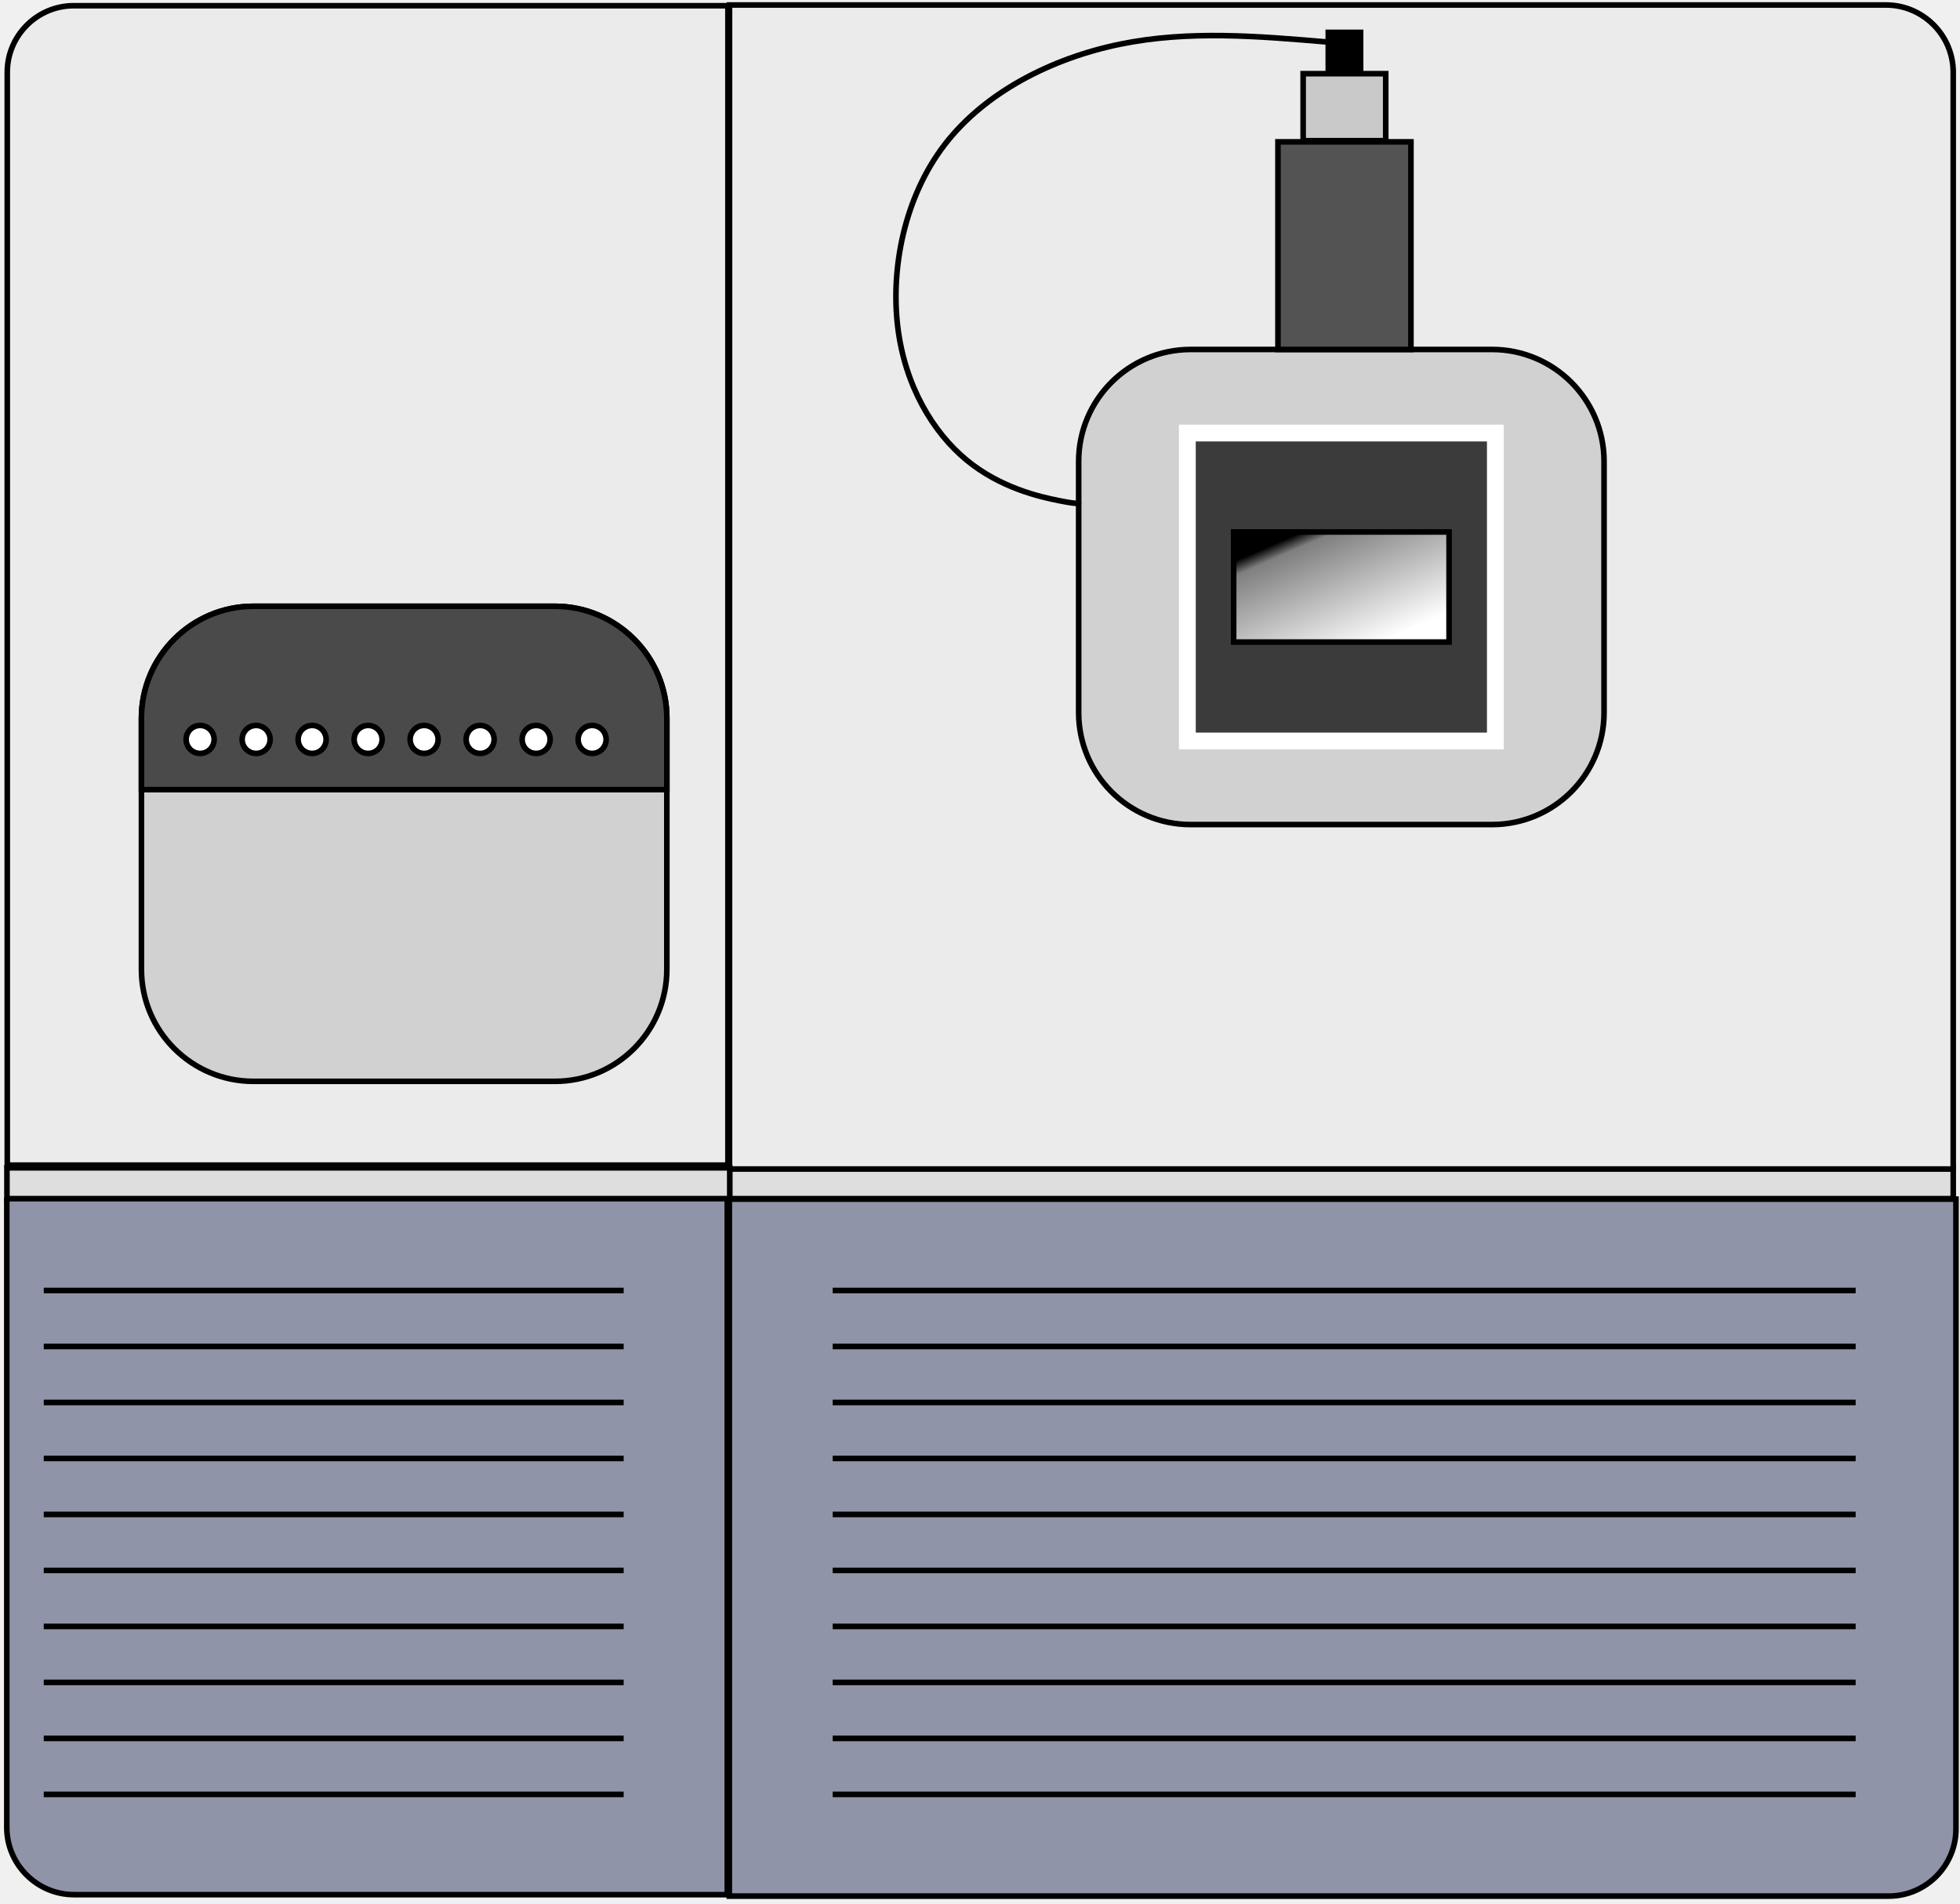
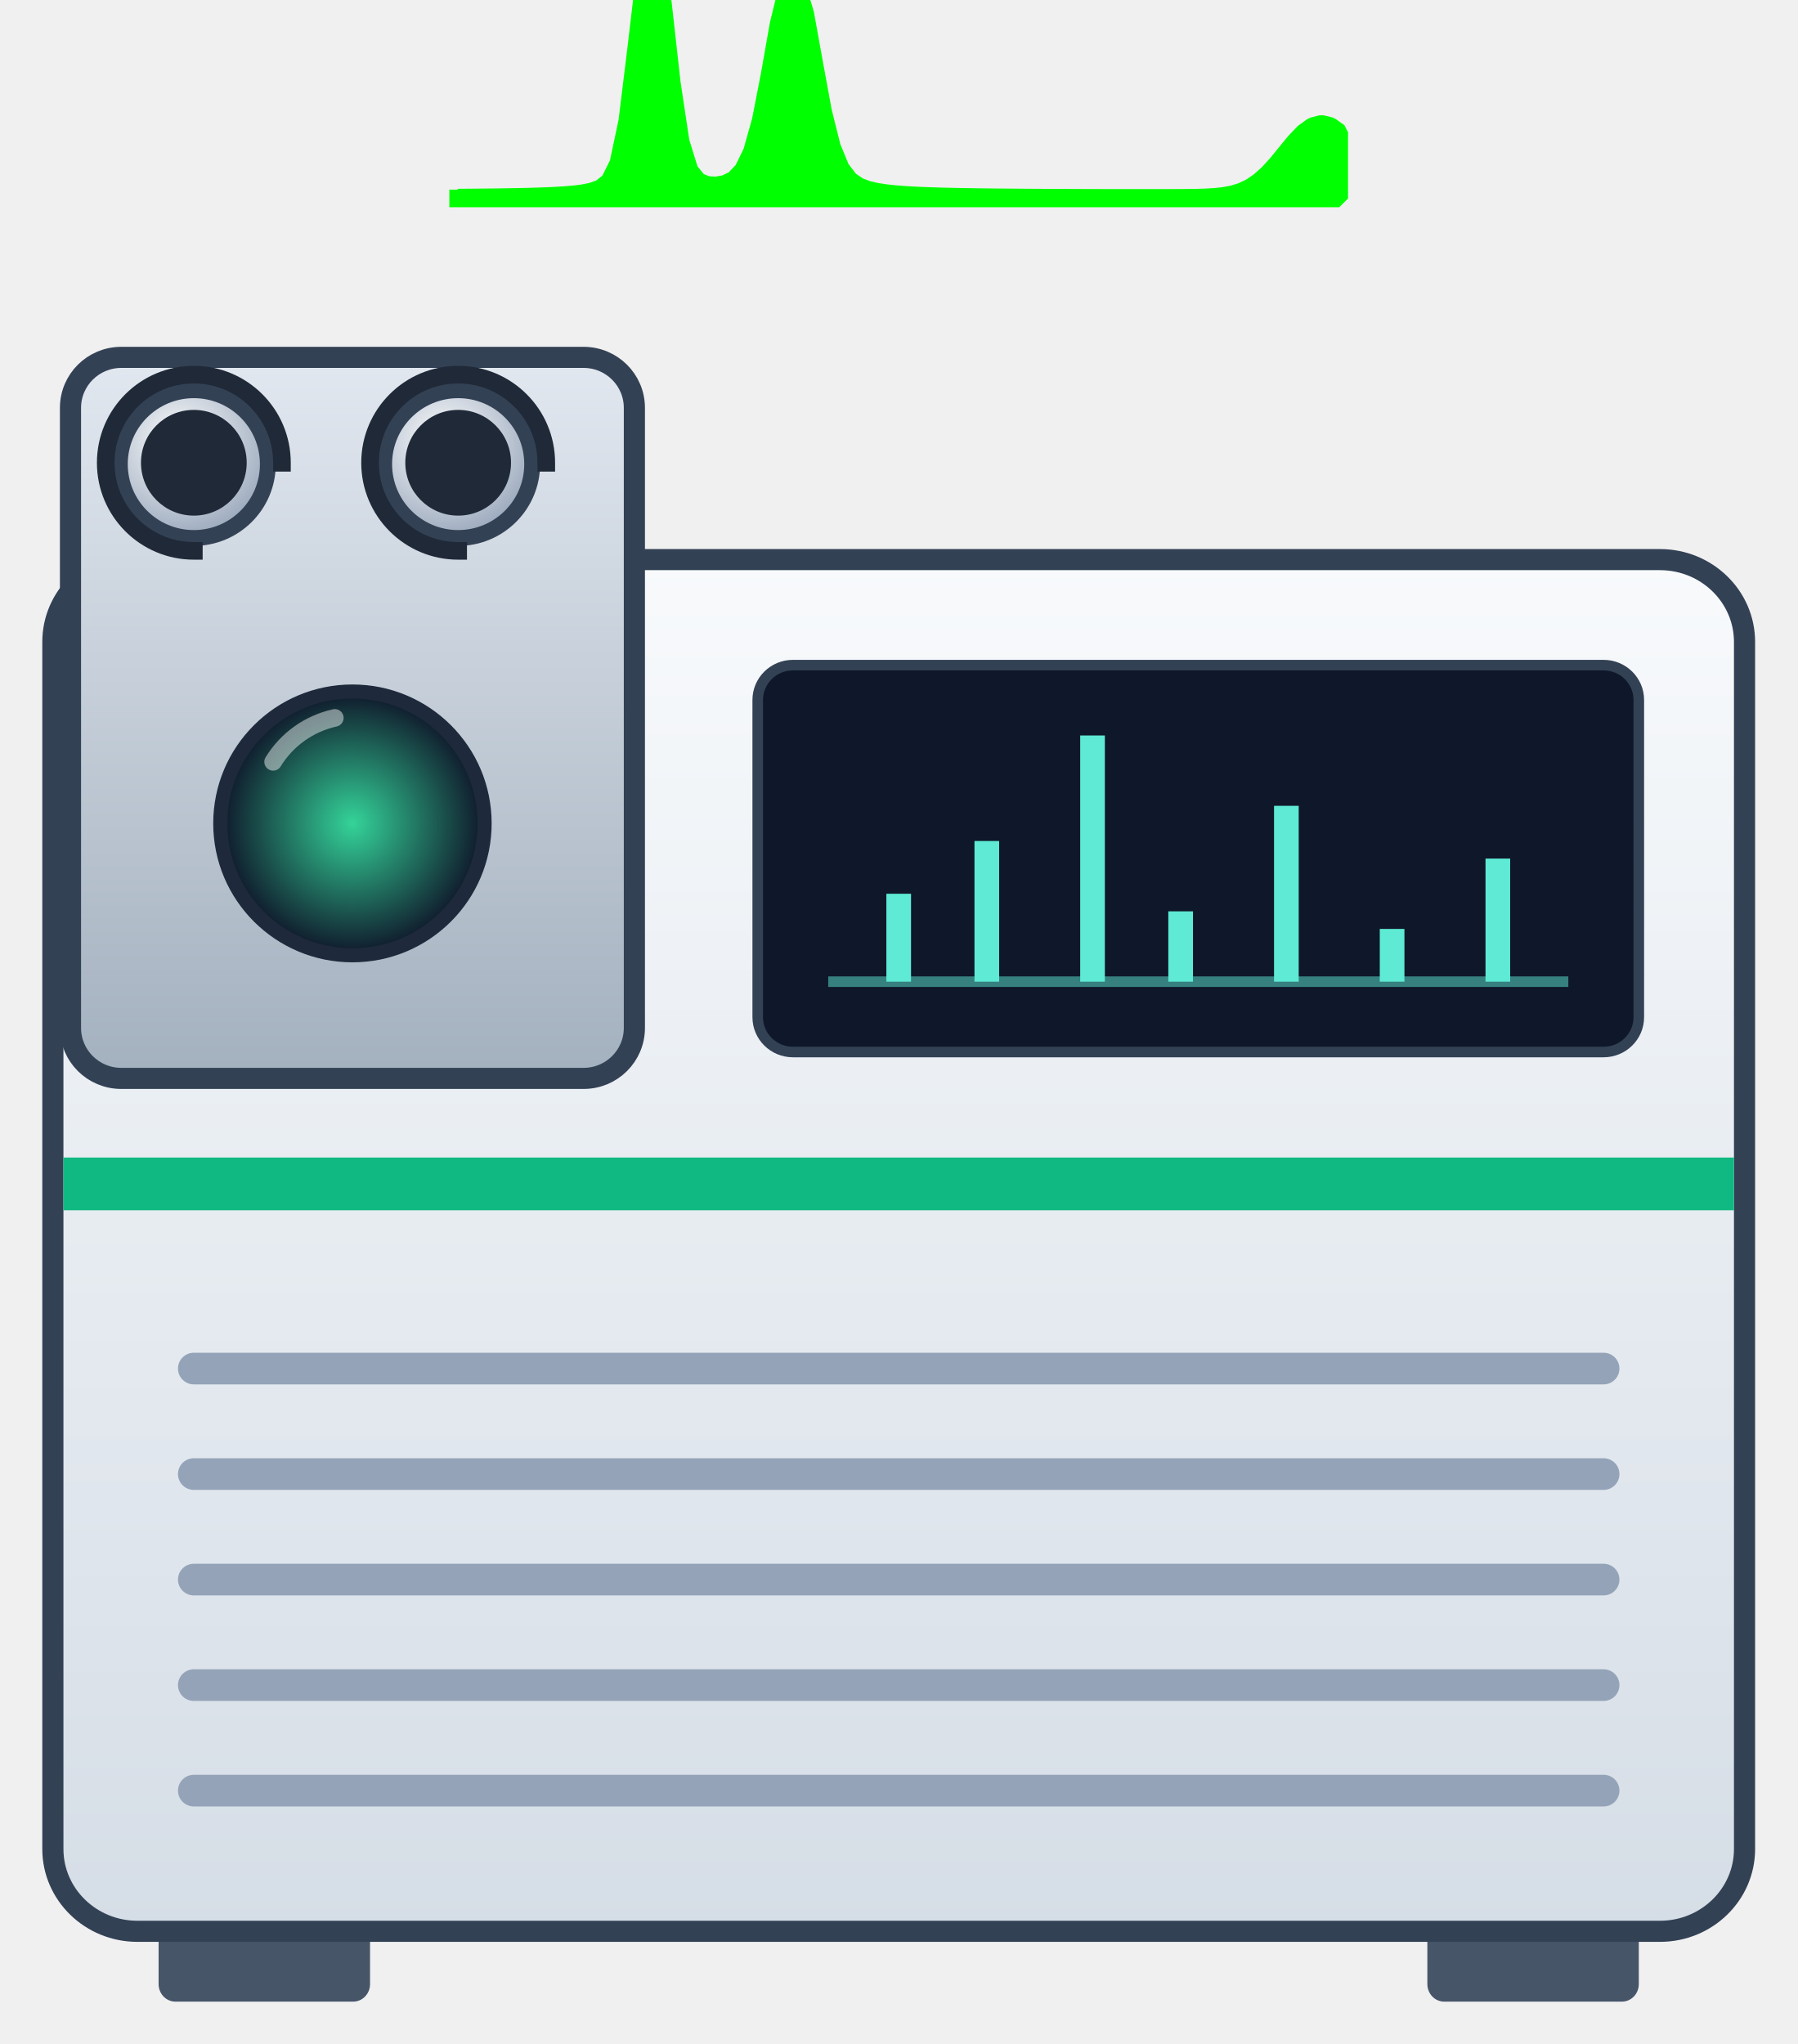
- <svg xmlns="http://www.w3.org/2000/svg" xml:space="preserve" width="3.646in" height="3.542in" version="1.1" style="shape-rendering:geometricPrecision; text-rendering:geometricPrecision; image-rendering:optimizeQuality; fill-rule:evenodd; clip-rule:evenodd" viewBox="0 0 3645.83 3541.66">
+ <svg xmlns="http://www.w3.org/2000/svg" width="35.983mm" height="40.922mm" viewBox="0 0 102 115.476" version="1.2" baseProfile="tiny">
  <defs>
-     <style type="text/css">
-    
-     .str1 {stroke:white;stroke-width:31.25;stroke-miterlimit:2.613}
-     .str0 {stroke:black;stroke-width:10.41;stroke-miterlimit:2.613}
-     .fil3 {fill:none}
-     .fil10 {fill:#4A4A4A}
-     .fil9 {fill:black}
-     .fil5 {fill:#3B3B3B}
-     .fil7 {fill:#545353}
-     .fil0 {fill:#8F94A8}
-     .fil8 {fill:#C9C9C9}
-     .fil4 {fill:#D1D1D1}
-     .fil1 {fill:#DEDEDE}
-     .fil2 {fill:#EBEBEB}
-     .fil11 {fill:white}
-     .fil6 {fill:url(#id0)}
-    
-   </style>
-     <linearGradient id="id0" gradientUnits="userSpaceOnUse" x1="2445.8" y1="978.93" x2="2544.37" y2="1205.13">
-       <stop offset="0" style="stop-opacity:1; stop-color:black" />
-       <stop offset="0.102" style="stop-opacity:1; stop-color:#7F7F7F" />
-       <stop offset="1" style="stop-opacity:1; stop-color:white" />
+     <linearGradient gradientUnits="objectBoundingBox" x1="0" y1="0" x2="0" y2="1" id="gradient1">
+       <stop offset="0" stop-color="#f8fafc" stop-opacity="1" />
+       <stop offset="1" stop-color="#d5dde6" stop-opacity="1" />
    </linearGradient>
+     <linearGradient gradientUnits="objectBoundingBox" x1="0" y1="0" x2="0" y2="1" id="gradient2">
+       <stop offset="0" stop-color="#e2e8f0" stop-opacity="1" />
+       <stop offset="1" stop-color="#a3b0be" stop-opacity="1" />
+     </linearGradient>
+     <radialGradient gradientUnits="objectBoundingBox" cx="0.5" cy="0.5" r="0.5" fx="0.5" fy="0.5" id="gradient3">
+       <stop offset="0" stop-color="#34d399" stop-opacity="1" />
+       <stop offset="1" stop-color="#0f172a" stop-opacity="1" />
+     </radialGradient>
+     <radialGradient gradientUnits="objectBoundingBox" cx="0.4" cy="0.35" r="0.7" fx="0.4" fy="0.35" id="gradient4">
+       <stop offset="0" stop-color="#ffffff" stop-opacity="1" />
+       <stop offset="1" stop-color="#94a3b8" stop-opacity="1" />
+     </radialGradient>
+     <radialGradient gradientUnits="objectBoundingBox" cx="0.4" cy="0.35" r="0.7" fx="0.4" fy="0.35" id="gradient5">
+       <stop offset="0" stop-color="#ffffff" stop-opacity="1" />
+       <stop offset="1" stop-color="#94a3b8" stop-opacity="1" />
+     </radialGradient>
  </defs>
-   <g id="Layer_x0020_1">
-     <path class="fil0 str0" d="M1356.63 2230.81l2281.7 0 0 1171.71c0,68.75 -56.25,125 -125,125l-2156.71 0 0 -1296.7z" />
-     <rect class="fil1 str0" x="1357.01" y="2172.61" width="2276.23" height="57.35" />
-     <path class="fil2 str0" d="M137.16 10.53l1216.87 0 0 2157.02 -1340.5 0 0 -2033.4c0,-68 55.63,-123.63 123.63,-123.63z" />
-     <path class="fil2 str0" d="M1356.96 2174.85l2276.25 0 0 -2040.65c0,-68.74 -56.25,-125 -125,-125l-2151.25 0 0 2165.65z" />
-     <path class="fil0 str0" d="M12.64 2228.11l1340.16 0 0 1296.7 -1215.16 0c-68.75,0 -125,-56.25 -125,-125l0 -1171.71z" />
-     <line class="fil3 str0" x1="1548.91" y1="2400.79" x2="3451.73" y2="2400.79" />
-     <line class="fil3 str0" x1="1548.91" y1="2504.95" x2="3451.73" y2="2504.95" />
-     <line class="fil3 str0" x1="1548.91" y1="2609.12" x2="3451.73" y2="2609.12" />
-     <line class="fil3 str0" x1="1548.91" y1="2713.28" x2="3451.73" y2="2713.28" />
-     <line class="fil3 str0" x1="1548.91" y1="2817.45" x2="3451.73" y2="2817.45" />
-     <line class="fil3 str0" x1="1548.91" y1="2921.61" x2="3451.73" y2="2921.61" />
-     <line class="fil3 str0" x1="1548.91" y1="3025.78" x2="3451.73" y2="3025.78" />
-     <line class="fil3 str0" x1="1548.91" y1="3129.94" x2="3451.73" y2="3129.94" />
-     <line class="fil3 str0" x1="1548.91" y1="3234.11" x2="3451.73" y2="3234.11" />
-     <line class="fil3 str0" x1="1548.91" y1="3338.28" x2="3451.73" y2="3338.28" />
-     <line class="fil3 str0" x1="81.39" y1="2400.79" x2="1160.09" y2="2400.79" />
-     <line class="fil3 str0" x1="81.39" y1="2504.95" x2="1160.09" y2="2504.95" />
-     <line class="fil3 str0" x1="81.39" y1="2609.12" x2="1160.09" y2="2609.12" />
-     <line class="fil3 str0" x1="81.39" y1="2713.28" x2="1160.09" y2="2713.28" />
-     <line class="fil3 str0" x1="81.39" y1="2817.45" x2="1160.09" y2="2817.45" />
-     <line class="fil3 str0" x1="81.39" y1="2921.61" x2="1160.09" y2="2921.61" />
-     <line class="fil3 str0" x1="81.39" y1="3025.78" x2="1160.09" y2="3025.78" />
-     <line class="fil3 str0" x1="81.39" y1="3129.94" x2="1160.09" y2="3129.94" />
-     <line class="fil3 str0" x1="81.39" y1="3234.11" x2="1160.09" y2="3234.11" />
-     <line class="fil3 str0" x1="81.39" y1="3338.28" x2="1160.09" y2="3338.28" />
-     <rect class="fil1 str0" x="12.9" y="2172.59" width="1344.54" height="57.35" />
-     <rect class="fil4 str0" x="2006.43" y="650.09" width="977.31" height="883.87" rx="208.33" ry="208.33" />
-     <rect class="fil5 str1" x="2208.62" y="805.57" width="572.92" height="572.92" />
-     <rect class="fil6 str0" x="2294.72" y="989.62" width="400.72" height="204.81" />
-     <rect class="fil7 str0" x="2377.14" y="263.79" width="247.38" height="386.3" />
-     <rect class="fil8 str0" x="2424.01" y="136.98" width="153.61" height="124.67" />
-     <rect class="fil9 str0" x="2470.76" y="60.15" width="60.11" height="73.46" />
-     <rect class="fil4 str0" x="263.09" y="1127.83" width="977.31" height="883.87" rx="208.33" ry="208.33" />
-     <path class="fil10 str0" d="M263.09 1469l977.31 0 0 -132.84c0,-114.59 -93.74,-208.33 -208.33,-208.33l-560.65 0c-114.59,0 -208.33,93.74 -208.33,208.33l0 132.84z" />
-     <circle class="fil11 str0" cx="372.28" cy="1375.59" r="26.04" />
-     <circle class="fil11 str0" cx="476.44" cy="1375.59" r="26.04" />
-     <circle class="fil11 str0" cx="580.61" cy="1375.59" r="26.04" />
-     <circle class="fil11 str0" cx="684.78" cy="1375.59" r="26.04" />
-     <circle class="fil11 str0" cx="788.94" cy="1375.59" r="26.04" />
-     <circle class="fil11 str0" cx="893.11" cy="1375.59" r="26.04" />
-     <circle class="fil11 str0" cx="997.27" cy="1375.59" r="26.04" />
-     <circle class="fil11 str0" cx="1101.44" cy="1375.59" r="26.04" />
-     <path class="fil3 str0" d="M2470.76 78.22c-130.03,-11.1 -260.06,-22.2 -387.24,3.89 -127.18,26.09 -251.51,89.37 -326.44,187.06 -74.93,97.69 -100.47,229.79 -87.15,339.14 13.32,109.35 65.5,195.93 128.06,247.56 62.56,51.62 135.5,68.27 171.97,75.49 36.47,7.22 36.47,5 36.47,2.78" />
+   <g fill="none" stroke="black" stroke-width="1" fill-rule="evenodd" stroke-linecap="square" stroke-linejoin="bevel">
+     <g fill="none" stroke="#000000" stroke-opacity="1" stroke-width="1" stroke-linecap="square" stroke-linejoin="bevel" transform="matrix(1,0,0,1,0,0)" font-family="MS Shell Dlg 2" font-size="8.25" font-weight="400" font-style="normal">
+ </g>
+     <g fill="none" stroke="#000000" stroke-opacity="1" stroke-width="1" stroke-linecap="square" stroke-linejoin="bevel" transform="matrix(1,0,0,1,0,0)" font-family="MS Shell Dlg 2" font-size="8.25" font-weight="400" font-style="normal">
+ </g>
+     <g fill="none" stroke="#000000" stroke-opacity="1" stroke-width="1" stroke-linecap="square" stroke-linejoin="bevel" transform="matrix(0.304878,0,0,0.304878,1,17.5244)" font-family="MS Shell Dlg 2" font-size="8.25" font-weight="400" font-style="normal">
+ </g>
+     <g fill="#475569" fill-opacity="1" stroke="none" transform="matrix(1,0,0,0.998026,1,17.5244)" font-family="MS Shell Dlg 2" font-size="8.25" font-weight="400" font-style="normal">
+       <path vector-effect="none" fill-rule="evenodd" d="M8,92 C8,91.448 8.43,91 8.96,91 L19.04,91 C19.57,91 20,91.448 20,92 L20,95 C20,95.552 19.57,96 19.04,96 L8.96,96 C8.43,96 8,95.552 8,95 L8,92" />
+     </g>
+     <g fill="#475569" fill-opacity="1" stroke="none" transform="matrix(1,0,0,0.998026,1,17.5244)" font-family="MS Shell Dlg 2" font-size="8.25" font-weight="400" font-style="normal">
+       <path vector-effect="none" fill-rule="evenodd" d="M80,92 C80,91.448 80.43,91 80.96,91 L91.04,91 C91.57,91 92,91.448 92,92 L92,95 C92,95.552 91.57,96 91.04,96 L80.96,96 C80.43,96 80,95.552 80,95 L80,92" />
+     </g>
+     <g fill="url(#gradient1)" stroke="none" transform="matrix(1,0,0,0.998026,1,17.5244)" font-family="MS Shell Dlg 2" font-size="8.25" font-weight="400" font-style="normal">
+       <path vector-effect="none" fill-rule="evenodd" d="M2,18.68 C2,16.095 4.149,14 6.8,14 L93.2,14 C95.851,14 98,16.095 98,18.68 L98,87.32 C98,89.905 95.851,92 93.2,92 L6.8,92 C4.149,92 2,89.905 2,87.32 L2,18.68" />
+     </g>
+     <g fill="none" stroke="#334155" stroke-opacity="1" stroke-width="1.2" stroke-linecap="butt" stroke-linejoin="miter" stroke-miterlimit="4" transform="matrix(1,0,0,0.998026,1,17.5244)" font-family="MS Shell Dlg 2" font-size="8.25" font-weight="400" font-style="normal">
+       <path vector-effect="none" fill-rule="evenodd" d="M2,18.68 C2,16.095 4.149,14 6.8,14 L93.2,14 C95.851,14 98,16.095 98,18.68 L98,87.32 C98,89.905 95.851,92 93.2,92 L6.8,92 C4.149,92 2,89.905 2,87.32 L2,18.68" />
+     </g>
+     <g fill="#10b981" fill-opacity="1" stroke="none" transform="matrix(1,0,0,0.998026,1,17.5244)" font-family="MS Shell Dlg 2" font-size="8.25" font-weight="400" font-style="normal">
+       <rect x="2.6" y="48" width="94.8" height="3" />
+     </g>
+     <g fill="#0f172a" fill-opacity="1" stroke="none" transform="matrix(1,0,0,0.998026,1,17.5244)" font-family="MS Shell Dlg 2" font-size="8.25" font-weight="400" font-style="normal">
+       <path vector-effect="none" fill-rule="evenodd" d="M42,21.98 C42,20.887 42.895,20 44,20 L90,20 C91.105,20 92,20.887 92,21.98 L92,40.02 C92,41.114 91.105,42 90,42 L44,42 C42.895,42 42,41.114 42,40.02 L42,21.98" />
+     </g>
+     <g fill="none" stroke="#334155" stroke-opacity="1" stroke-width="0.6" stroke-linecap="butt" stroke-linejoin="miter" stroke-miterlimit="4" transform="matrix(1,0,0,0.998026,1,17.5244)" font-family="MS Shell Dlg 2" font-size="8.25" font-weight="400" font-style="normal">
+       <path vector-effect="none" fill-rule="evenodd" d="M42,21.98 C42,20.887 42.895,20 44,20 L90,20 C91.105,20 92,20.887 92,21.98 L92,40.02 C92,41.114 91.105,42 90,42 L44,42 C42.895,42 42,41.114 42,40.02 L42,21.98" />
+     </g>
+     <g fill="#000000" fill-opacity="1" stroke="#5eead4" stroke-opacity="1" stroke-width="0.6" stroke-linecap="butt" stroke-linejoin="miter" stroke-miterlimit="4" transform="matrix(1,0,0,0.998026,1,17.5244)" font-family="MS Shell Dlg 2" font-size="8.25" font-weight="400" font-style="normal" opacity="0.5">
+       <polyline fill="none" vector-effect="none" points="46,38 88,38 " />
+     </g>
+     <g fill="#000000" fill-opacity="1" stroke="#5eead4" stroke-opacity="1" stroke-width="1.4" stroke-linecap="butt" stroke-linejoin="miter" stroke-miterlimit="4" transform="matrix(1,0,0,0.998026,1,17.5244)" font-family="MS Shell Dlg 2" font-size="8.25" font-weight="400" font-style="normal">
+       <polyline fill="none" vector-effect="none" points="50,38 50,33 " />
+       <polyline fill="none" vector-effect="none" points="55,38 55,30 " />
+       <polyline fill="none" vector-effect="none" points="61,38 61,24 " />
+       <polyline fill="none" vector-effect="none" points="66,38 66,34 " />
+       <polyline fill="none" vector-effect="none" points="72,38 72,28 " />
+       <polyline fill="none" vector-effect="none" points="78,38 78,35 " />
+       <polyline fill="none" vector-effect="none" points="84,38 84,31 " />
+     </g>
+     <g fill="#000000" fill-opacity="1" stroke="#94a3b8" stroke-opacity="1" stroke-width="1.8" stroke-linecap="round" stroke-linejoin="miter" stroke-miterlimit="4" transform="matrix(1,0,0,0.998026,1,17.5244)" font-family="MS Shell Dlg 2" font-size="8.25" font-weight="400" font-style="normal">
+       <polyline fill="none" vector-effect="none" points="10,60 90,60 " />
+       <polyline fill="none" vector-effect="none" points="10,66 90,66 " />
+       <polyline fill="none" vector-effect="none" points="10,72 90,72 " />
+       <polyline fill="none" vector-effect="none" points="10,78 90,78 " />
+       <polyline fill="none" vector-effect="none" points="10,84 90,84 " />
+     </g>
+     <g fill="url(#gradient2)" stroke="none" transform="matrix(1,0,0,0.998026,1,17.5244)" font-family="MS Shell Dlg 2" font-size="8.25" font-weight="400" font-style="normal">
+       <path vector-effect="none" fill-rule="evenodd" d="M3,5.37 C3,3.785 4.289,2.5 5.88,2.5 L32.12,2.5 C33.711,2.5 35,3.785 35,5.37 L35,40.63 C35,42.215 33.711,43.5 32.12,43.5 L5.88,43.5 C4.289,43.5 3,42.215 3,40.63 L3,5.37" />
+     </g>
+     <g fill="none" stroke="#334155" stroke-opacity="1" stroke-width="1.2" stroke-linecap="butt" stroke-linejoin="miter" stroke-miterlimit="4" transform="matrix(1,0,0,0.998026,1,17.5244)" font-family="MS Shell Dlg 2" font-size="8.25" font-weight="400" font-style="normal">
+       <path vector-effect="none" fill-rule="evenodd" d="M3,5.37 C3,3.785 4.289,2.5 5.88,2.5 L32.12,2.5 C33.711,2.5 35,3.785 35,5.37 L35,40.63 C35,42.215 33.711,43.5 32.12,43.5 L5.88,43.5 C4.289,43.5 3,42.215 3,40.63 L3,5.37" />
+     </g>
+     <g fill="url(#gradient3)" stroke="none" transform="matrix(1,0,0,0.998026,1,17.5244)" font-family="MS Shell Dlg 2" font-size="8.25" font-weight="400" font-style="normal">
+       <circle cx="19" cy="29" r="7.5" />
+     </g>
+     <g fill="none" stroke="#1e293b" stroke-opacity="1" stroke-width="0.8" stroke-linecap="butt" stroke-linejoin="miter" stroke-miterlimit="4" transform="matrix(1,0,0,0.998026,1,17.5244)" font-family="MS Shell Dlg 2" font-size="8.25" font-weight="400" font-style="normal">
+       <circle cx="19" cy="29" r="7.5" />
+     </g>
+     <g fill="none" stroke="none" transform="matrix(1,0,0,0.998026,1,17.5244)" font-family="MS Shell Dlg 2" font-size="8.25" font-weight="400" font-style="normal">
+       <path vector-effect="none" fill-rule="nonzero" d="M14.5,25.5 C15.279,24.226 16.542,23.324 18,23 " />
+     </g>
+     <g fill="none" stroke="#ffffff" stroke-opacity="1" stroke-width="1" stroke-linecap="round" stroke-linejoin="miter" stroke-miterlimit="4" transform="matrix(1,0,0,0.998026,1,17.5244)" font-family="MS Shell Dlg 2" font-size="8.25" font-weight="400" font-style="normal" opacity="0.45">
+       <path vector-effect="none" fill-rule="nonzero" d="M14.5,25.5 C15.279,24.226 16.542,23.324 18,23 " />
+     </g>
+     <g fill="url(#gradient4)" stroke="none" transform="matrix(1,0,0,0.998026,1,17.5244)" font-family="MS Shell Dlg 2" font-size="8.25" font-weight="400" font-style="normal">
+       <circle cx="10" cy="8.57" r="4.2" />
+     </g>
+     <g fill="none" stroke="#334155" stroke-opacity="1" stroke-width="0.9" stroke-linecap="butt" stroke-linejoin="miter" stroke-miterlimit="4" transform="matrix(1,0,0,0.998026,1,17.5244)" font-family="MS Shell Dlg 2" font-size="8.25" font-weight="400" font-style="normal">
+       <circle cx="10" cy="8.57" r="4.2" />
+     </g>
+     <g fill="url(#gradient5)" stroke="none" transform="matrix(1,0,0,0.998026,1,17.5244)" font-family="MS Shell Dlg 2" font-size="8.25" font-weight="400" font-style="normal">
+       <circle cx="25" cy="8.57" r="4.2" />
+     </g>
+     <g fill="none" stroke="#334155" stroke-opacity="1" stroke-width="0.9" stroke-linecap="butt" stroke-linejoin="miter" stroke-miterlimit="4" transform="matrix(1,0,0,0.998026,1,17.5244)" font-family="MS Shell Dlg 2" font-size="8.25" font-weight="400" font-style="normal">
+       <circle cx="25" cy="8.57" r="4.2" />
+     </g>
+     <g fill="none" stroke="#000000" stroke-opacity="1" stroke-width="1" stroke-linecap="square" stroke-linejoin="bevel" transform="matrix(0.304878,0,0,0.304878,1,17.5244)" font-family="MS Shell Dlg 2" font-size="8.25" font-weight="400" font-style="normal">
+ </g>
+     <g fill="none" stroke="#000000" stroke-opacity="1" stroke-width="1" stroke-linecap="square" stroke-linejoin="bevel" transform="matrix(1,0,0,1,0,0)" font-family="MS Shell Dlg 2" font-size="8.25" font-weight="400" font-style="normal">
+ </g>
+     <g fill="#00ff00" fill-opacity="1" stroke="#00ff00" stroke-opacity="1" stroke-width="1" stroke-linecap="square" stroke-linejoin="bevel" transform="matrix(1,0,0,1,26,11)" font-family="MS Shell Dlg 2" font-size="8.25" font-weight="400" font-style="normal">
+       <path vector-effect="none" fill-rule="evenodd" d="M0,0 L0,-0.048 L0.505,-0.052 L1.01,-0.056 L1.515,-0.062 L2.02,-0.067 L2.525,-0.074 L3.03,-0.082 L3.535,-0.092 L4.04,-0.104 L4.545,-0.118 L5.051,-0.137 L5.556,-0.16 L6.061,-0.191 L6.566,-0.234 L7.071,-0.296 L7.576,-0.396 L8.081,-0.576 L8.586,-0.978 L9.091,-1.997 L9.596,-4.377 L10.101,-8.491 L10.606,-12.76 L11.111,-14 L11.616,-11.101 L12.121,-6.578 L12.626,-3.22 L13.131,-1.583 L13.636,-0.965 L14.141,-0.765 L14.646,-0.738 L15.152,-0.829 L15.657,-1.076 L16.162,-1.605 L16.667,-2.639 L17.172,-4.437 L17.677,-7.028 L18.182,-9.89 L18.687,-11.945 L19.192,-12.187 L19.697,-10.483 L20.202,-7.69 L20.707,-4.943 L21.212,-2.921 L21.717,-1.698 L22.222,-1.039 L22.727,-0.693 L23.232,-0.501 L23.737,-0.384 L24.242,-0.307 L24.747,-0.252 L25.253,-0.212 L25.758,-0.181 L26.263,-0.156 L26.768,-0.137 L27.273,-0.121 L27.778,-0.108 L28.283,-0.097 L28.788,-0.088 L29.293,-0.08 L29.798,-0.073 L30.303,-0.067 L30.808,-0.062 L31.313,-0.058 L31.818,-0.054 L32.323,-0.05 L32.828,-0.047 L33.333,-0.044 L33.838,-0.042 L34.343,-0.04 L34.849,-0.038 L35.353,-0.036 L35.859,-0.035 L36.364,-0.033 L36.869,-0.032 L37.374,-0.032 L37.879,-0.031 L38.384,-0.03 L38.889,-0.03 L39.394,-0.03 L39.899,-0.031 L40.404,-0.032 L40.909,-0.034 L41.414,-0.037 L41.919,-0.045 L42.424,-0.061 L42.929,-0.09 L43.434,-0.143 L43.939,-0.236 L44.444,-0.389 L44.95,-0.626 L45.455,-0.966 L45.96,-1.418 L46.465,-1.972 L46.97,-2.59 L47.475,-3.207 L47.98,-3.738 L48.485,-4.101 L48.99,-4.233 L49.495,-4.111 L50,-3.755 L50,0 L0,0" />
+     </g>
+     <g fill="none" stroke="#000000" stroke-opacity="1" stroke-width="1" stroke-linecap="square" stroke-linejoin="bevel" transform="matrix(1,0,0,1,0,0)" font-family="MS Shell Dlg 2" font-size="8.25" font-weight="400" font-style="normal">
+ </g>
+     <g fill="#1f2937" fill-opacity="1" stroke="#000000" stroke-opacity="0" stroke-width="1" stroke-linecap="square" stroke-linejoin="bevel" transform="matrix(1,0,0,1,11,26)" font-family="MS Shell Dlg 2" font-size="8.25" font-weight="400" font-style="normal">
+       <circle cx="0" cy="0" r="3" />
+     </g>
+     <g fill="none" stroke="#1f2937" stroke-opacity="1" stroke-width="1" stroke-linecap="square" stroke-linejoin="bevel" transform="matrix(1,0,0,1,11,26)" font-family="MS Shell Dlg 2" font-size="8.25" font-weight="400" font-style="normal">
+       <path vector-effect="none" fill-rule="evenodd" d="M5,0 C5,-2.761 2.761,-5 0,-5 C-2.761,-5 -5,-2.761 -5,0 C-5,2.761 -2.761,5 0,5 " />
+     </g>
+     <g fill="none" stroke="#000000" stroke-opacity="1" stroke-width="1" stroke-linecap="square" stroke-linejoin="bevel" transform="matrix(1,0,0,1,0,0)" font-family="MS Shell Dlg 2" font-size="8.25" font-weight="400" font-style="normal">
+ </g>
+     <g fill="#1f2937" fill-opacity="1" stroke="#000000" stroke-opacity="0" stroke-width="1" stroke-linecap="square" stroke-linejoin="bevel" transform="matrix(1,0,0,1,26,26)" font-family="MS Shell Dlg 2" font-size="8.25" font-weight="400" font-style="normal">
+       <circle cx="0" cy="0" r="3" />
+     </g>
+     <g fill="none" stroke="#1f2937" stroke-opacity="1" stroke-width="1" stroke-linecap="square" stroke-linejoin="bevel" transform="matrix(1,0,0,1,26,26)" font-family="MS Shell Dlg 2" font-size="8.25" font-weight="400" font-style="normal">
+       <path vector-effect="none" fill-rule="evenodd" d="M5,0 C5,-2.761 2.761,-5 0,-5 C-2.761,-5 -5,-2.761 -5,0 C-5,2.761 -2.761,5 0,5 " />
+     </g>
+     <g fill="none" stroke="#000000" stroke-opacity="1" stroke-width="1" stroke-linecap="square" stroke-linejoin="bevel" transform="matrix(1,0,0,1,0,0)" font-family="MS Shell Dlg 2" font-size="8.25" font-weight="400" font-style="normal">
+ </g>
  </g>
</svg>
